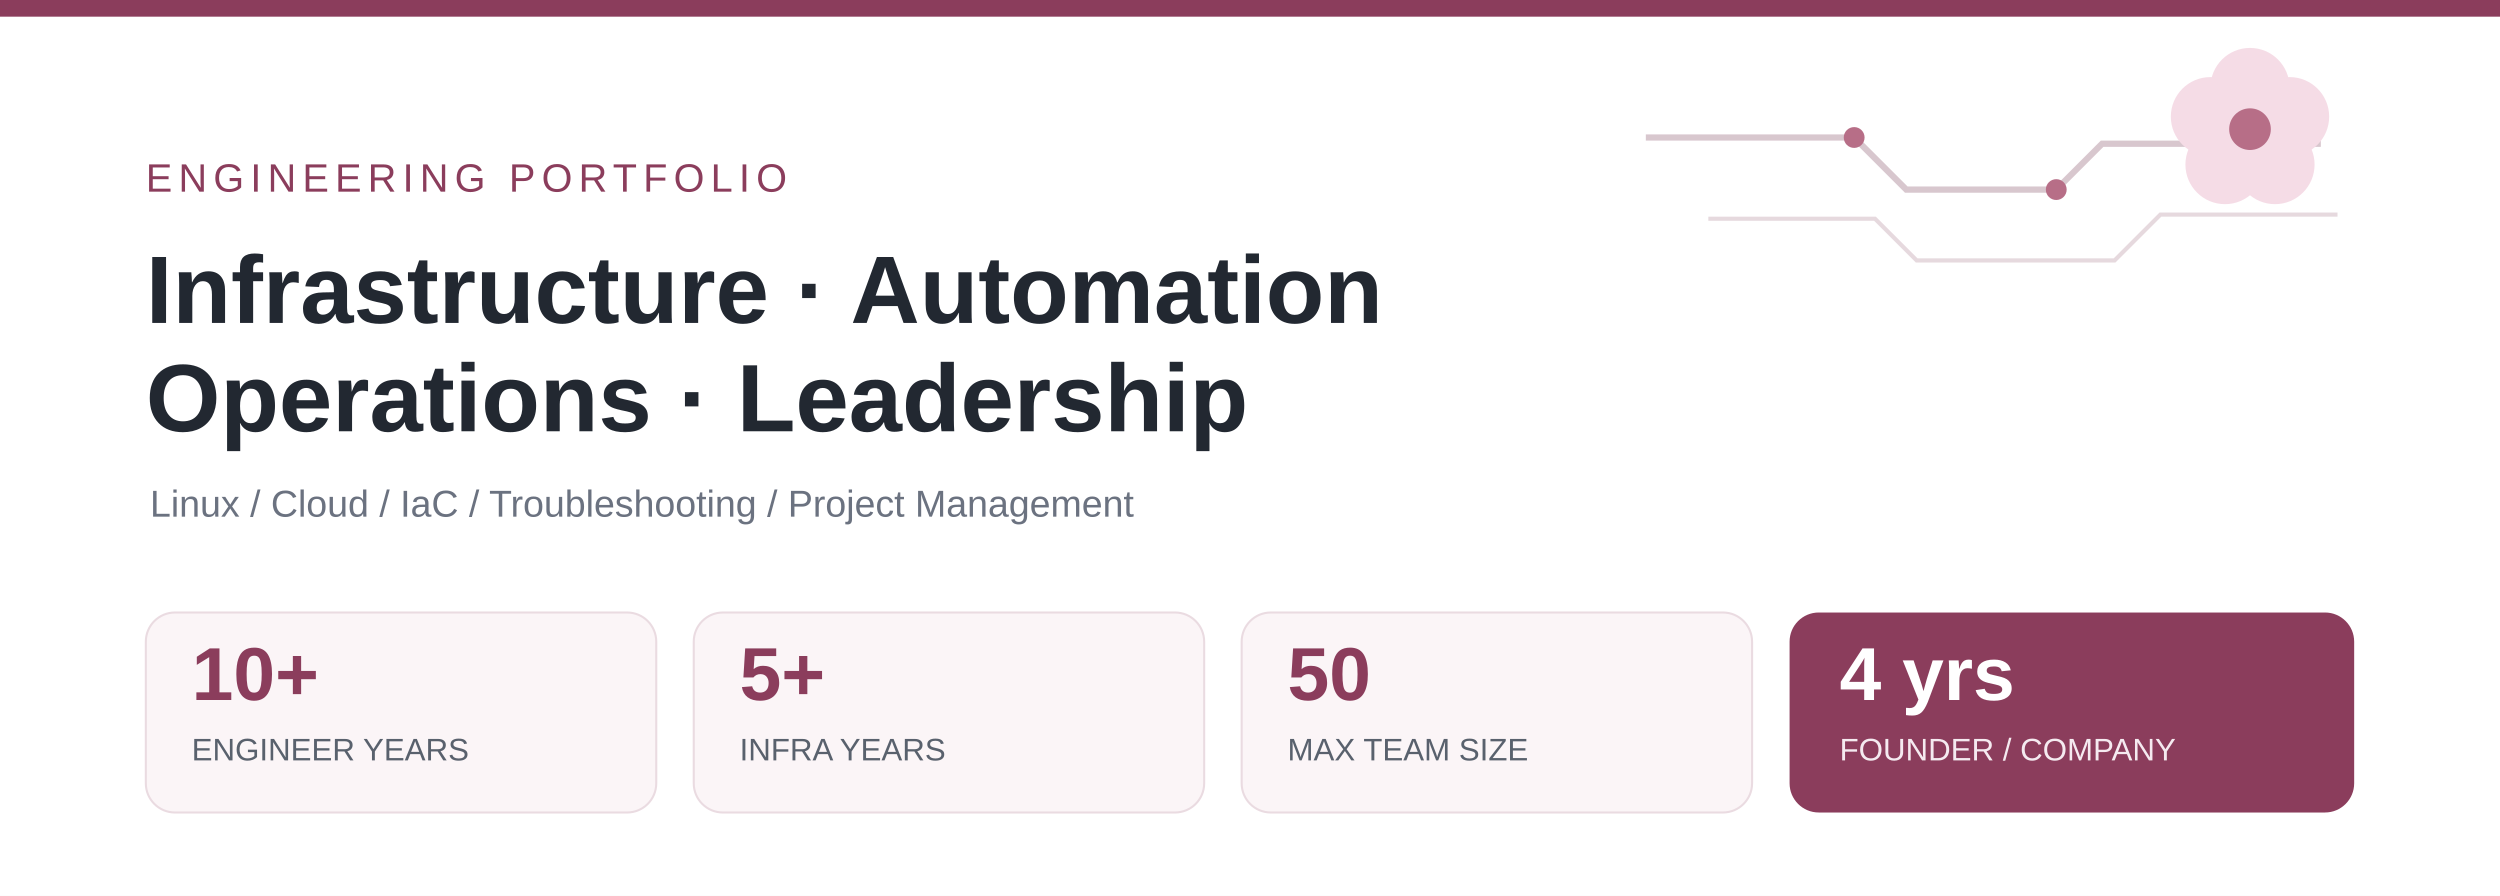
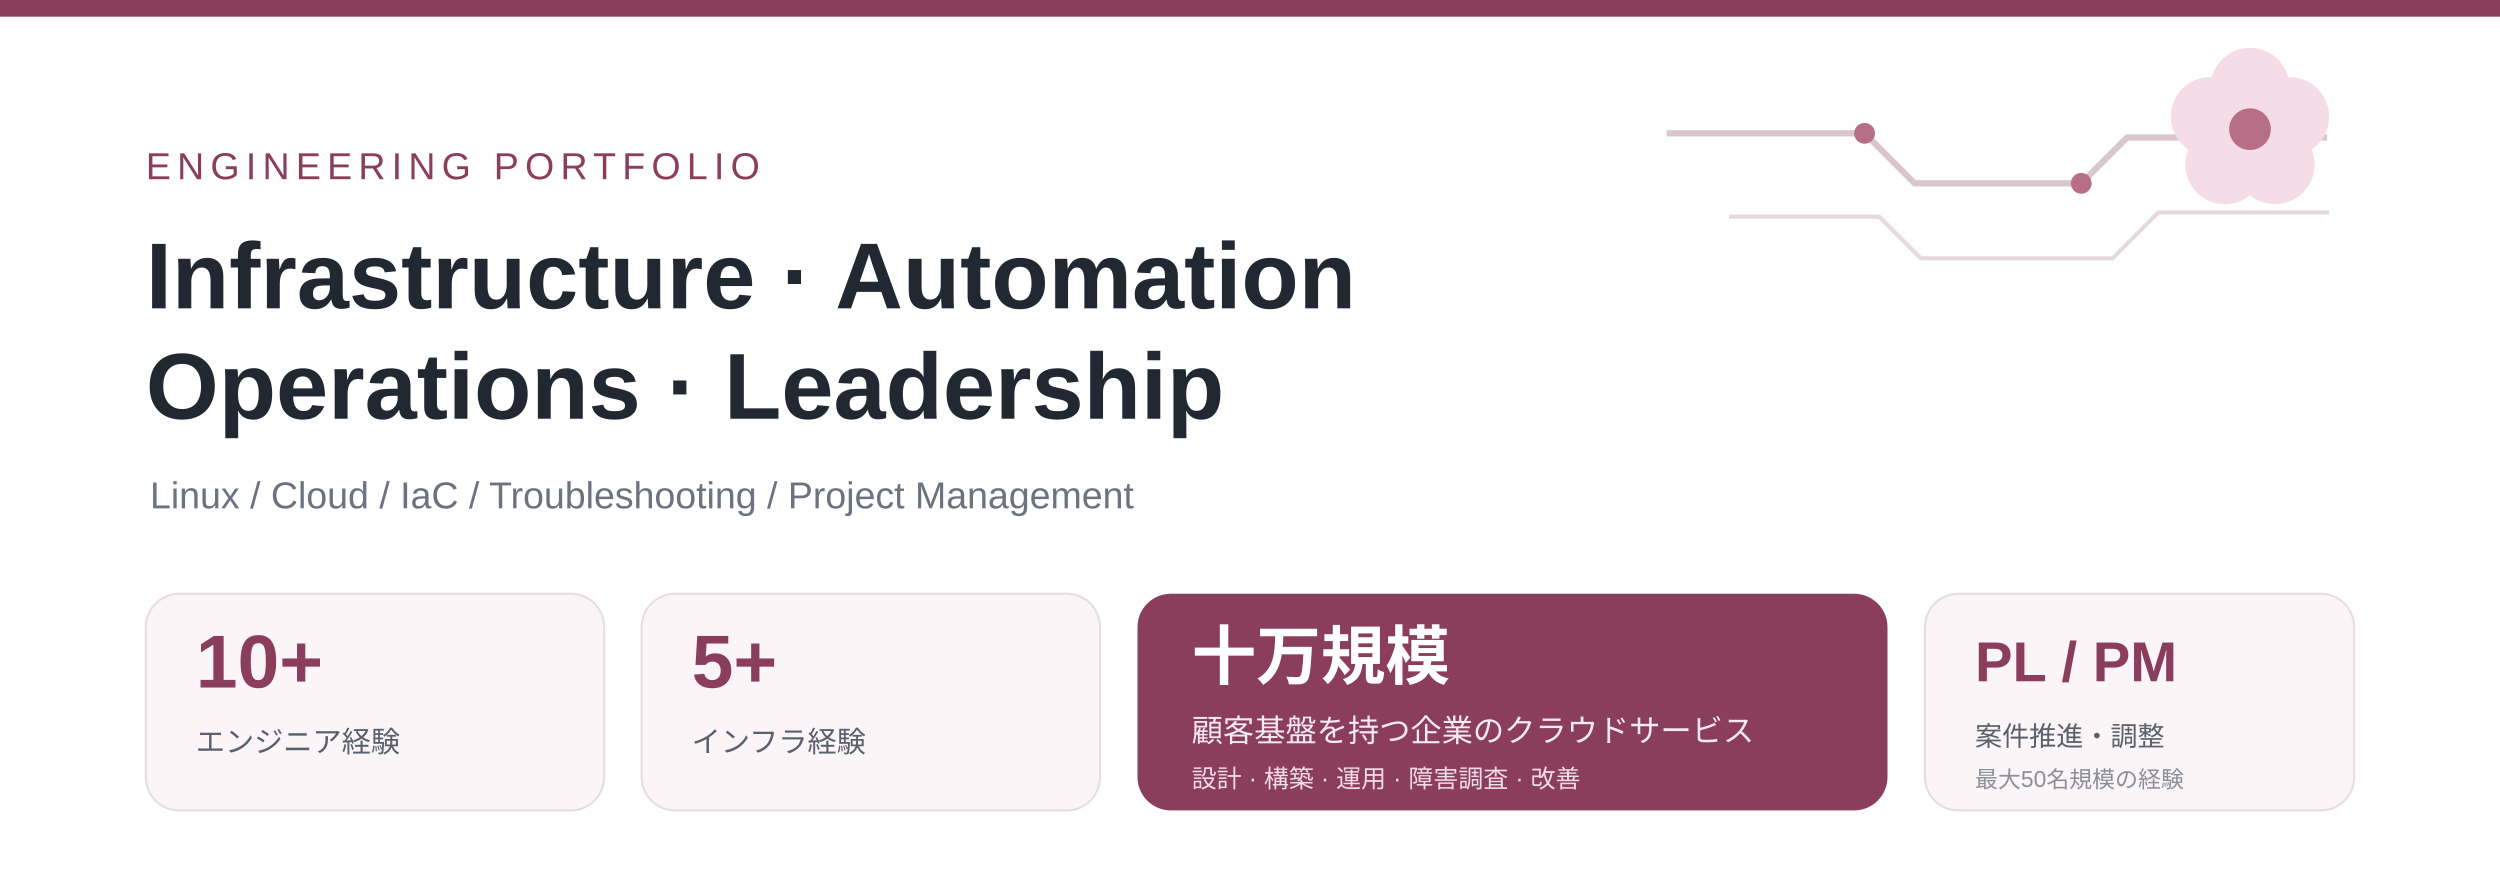
<svg xmlns="http://www.w3.org/2000/svg" width="1200" height="430" viewBox="0 0 1200 430">
  <rect width="1200" height="430" fill="#ffffff" />
-   <rect x="0" y="0" width="1200" height="8" fill="#8b3d5c" />
-   <path d="M790 66h100l25 25h72l22-22h105" fill="none" stroke="#d8c7ce" stroke-width="3" />
-   <path d="M820 105h80l20 20h95l22-22h85" fill="none" stroke="#e6d9de" stroke-width="2" />
-   <circle cx="890" cy="66" r="5" fill="#b76e87" />
-   <circle cx="987" cy="91" r="5" fill="#b76e87" />
+   <rect width="1200" height="8" fill="#8b3d5c" />
+   <path d="M800 64h95l24 24h80l22-22h96" fill="none" stroke="#d8c7ce" stroke-width="3" />
+   <path d="M830 104h72l20 20h92l22-22h82" fill="none" stroke="#e6d9de" stroke-width="2" />
+   <circle cx="895" cy="64" r="5" fill="#b76e87" />
+   <circle cx="999" cy="88" r="5" fill="#b76e87" />
  <g transform="translate(1080 62)">
    <circle cx="0" cy="-20" r="19" fill="#f5dce6" />
    <circle cx="19" cy="-6" r="19" fill="#f5dce6" />
    <circle cx="12" cy="17" r="19" fill="#f5dce6" />
    <circle cx="-12" cy="17" r="19" fill="#f5dce6" />
    <circle cx="-19" cy="-6" r="19" fill="#f5dce6" />
    <circle cx="0" cy="0" r="10" fill="#b76e87" />
  </g>
-   <text x="70" y="92" font-family="Arial,sans-serif" font-size="19" fill="#8b3d5c" letter-spacing="3">ENGINEERING PORTFOLIO</text>
-   <text x="70" y="155" font-family="Arial,sans-serif" font-size="46" font-weight="700" fill="#222831">Infrastructure · Automation</text>
-   <text x="70" y="207" font-family="Arial,sans-serif" font-size="46" font-weight="700" fill="#222831">Operations · Leadership</text>
-   <text x="72" y="248" font-family="Arial,sans-serif" font-size="18" fill="#6b7280">Linux / Cloud / IaC / Troubleshooting / Project Management</text>
-   <g>
-     <rect x="70" y="294" rx="14" width="245" height="96" fill="#fbf5f7" stroke="#eadbe1" />
-     <text x="92" y="336" font-family="Arial,sans-serif" font-size="36" font-weight="700" fill="#8b3d5c">10+</text>
-     <text x="92" y="365" font-family="Arial,sans-serif" font-size="15" fill="#59616d">ENGINEER YEARS</text>
-     <rect x="333" y="294" rx="14" width="245" height="96" fill="#fbf5f7" stroke="#eadbe1" />
-     <text x="355" y="336" font-family="Arial,sans-serif" font-size="36" font-weight="700" fill="#8b3d5c">5+</text>
-     <text x="355" y="365" font-family="Arial,sans-serif" font-size="15" fill="#59616d">INFRA YEARS</text>
-     <rect x="596" y="294" rx="14" width="245" height="96" fill="#fbf5f7" stroke="#eadbe1" />
-     <text x="618" y="336" font-family="Arial,sans-serif" font-size="36" font-weight="700" fill="#8b3d5c">50</text>
-     <text x="618" y="365" font-family="Arial,sans-serif" font-size="15" fill="#59616d">MAX TEAM SIZE</text>
-     <rect x="859" y="294" rx="14" width="271" height="96" fill="#8b3d5c" />
-     <text x="883" y="336" font-family="Arial,sans-serif" font-size="36" font-weight="700" fill="#ffffff">4 yrs</text>
-     <text x="883" y="365" font-family="Arial,sans-serif" font-size="15" fill="#f5eaf0">FOUNDER / COMPANY</text>
-   </g>
+   <text x="70" y="86" font-family="Arial,'Noto Sans JP',sans-serif" font-size="18" fill="#8b3d5c" letter-spacing="3">ENGINEERING PORTFOLIO</text>
+   <text x="70" y="148" font-family="Arial,'Noto Sans JP',sans-serif" font-size="45" font-weight="700" fill="#222831">Infrastructure · Automation</text>
+   <text x="70" y="201" font-family="Arial,'Noto Sans JP',sans-serif" font-size="45" font-weight="700" fill="#222831">Operations · Leadership</text>
+   <text x="72" y="244" font-family="Arial,'Noto Sans JP',sans-serif" font-size="18" fill="#6b7280">Linux / Cloud / IaC / Troubleshooting / Project Management</text>
+   <rect x="70" y="285" rx="16" width="220" height="104" fill="#fbf5f7" stroke="#eadbe1" />
+   <text x="94" y="330" font-family="Arial,sans-serif" font-size="36" font-weight="700" fill="#8b3d5c">10+</text>
+   <text x="94" y="361" font-family="Arial,'Noto Sans JP',sans-serif" font-size="14" fill="#59616d">エンジニア経験</text>
+   <rect x="308" y="285" rx="16" width="220" height="104" fill="#fbf5f7" stroke="#eadbe1" />
+   <text x="332" y="330" font-family="Arial,sans-serif" font-size="36" font-weight="700" fill="#8b3d5c">5+</text>
+   <text x="332" y="361" font-family="Arial,'Noto Sans JP',sans-serif" font-size="14" fill="#59616d">インフラ経験</text>
+   <rect x="546" y="285" rx="16" width="360" height="104" fill="#8b3d5c" />
+   <text x="572" y="326" font-family="Arial,'Noto Sans JP',sans-serif" font-size="31" font-weight="700" fill="#ffffff">十万規模</text>
+   <text x="572" y="356" font-family="Arial,'Noto Sans JP',sans-serif" font-size="15" fill="#f5eaf0">顧客基盤を持つ企業のクラウドサービス</text>
+   <text x="572" y="378" font-family="Arial,'Noto Sans JP',sans-serif" font-size="12" fill="#efdce5">設計 · 構築 · 運用 · 障害調査 · 改善</text>
+   <rect x="924" y="285" rx="16" width="206" height="104" fill="#fbf5f7" stroke="#eadbe1" />
+   <text x="948" y="327" font-family="Arial,sans-serif" font-size="27" font-weight="700" fill="#8b3d5c">PL / PM</text>
+   <text x="948" y="358" font-family="Arial,'Noto Sans JP',sans-serif" font-size="13" fill="#59616d">案件推進・調整</text>
+   <text x="948" y="378" font-family="Arial,'Noto Sans JP',sans-serif" font-size="11" fill="#8b8f97">最大50名規模の経験</text>
</svg>
